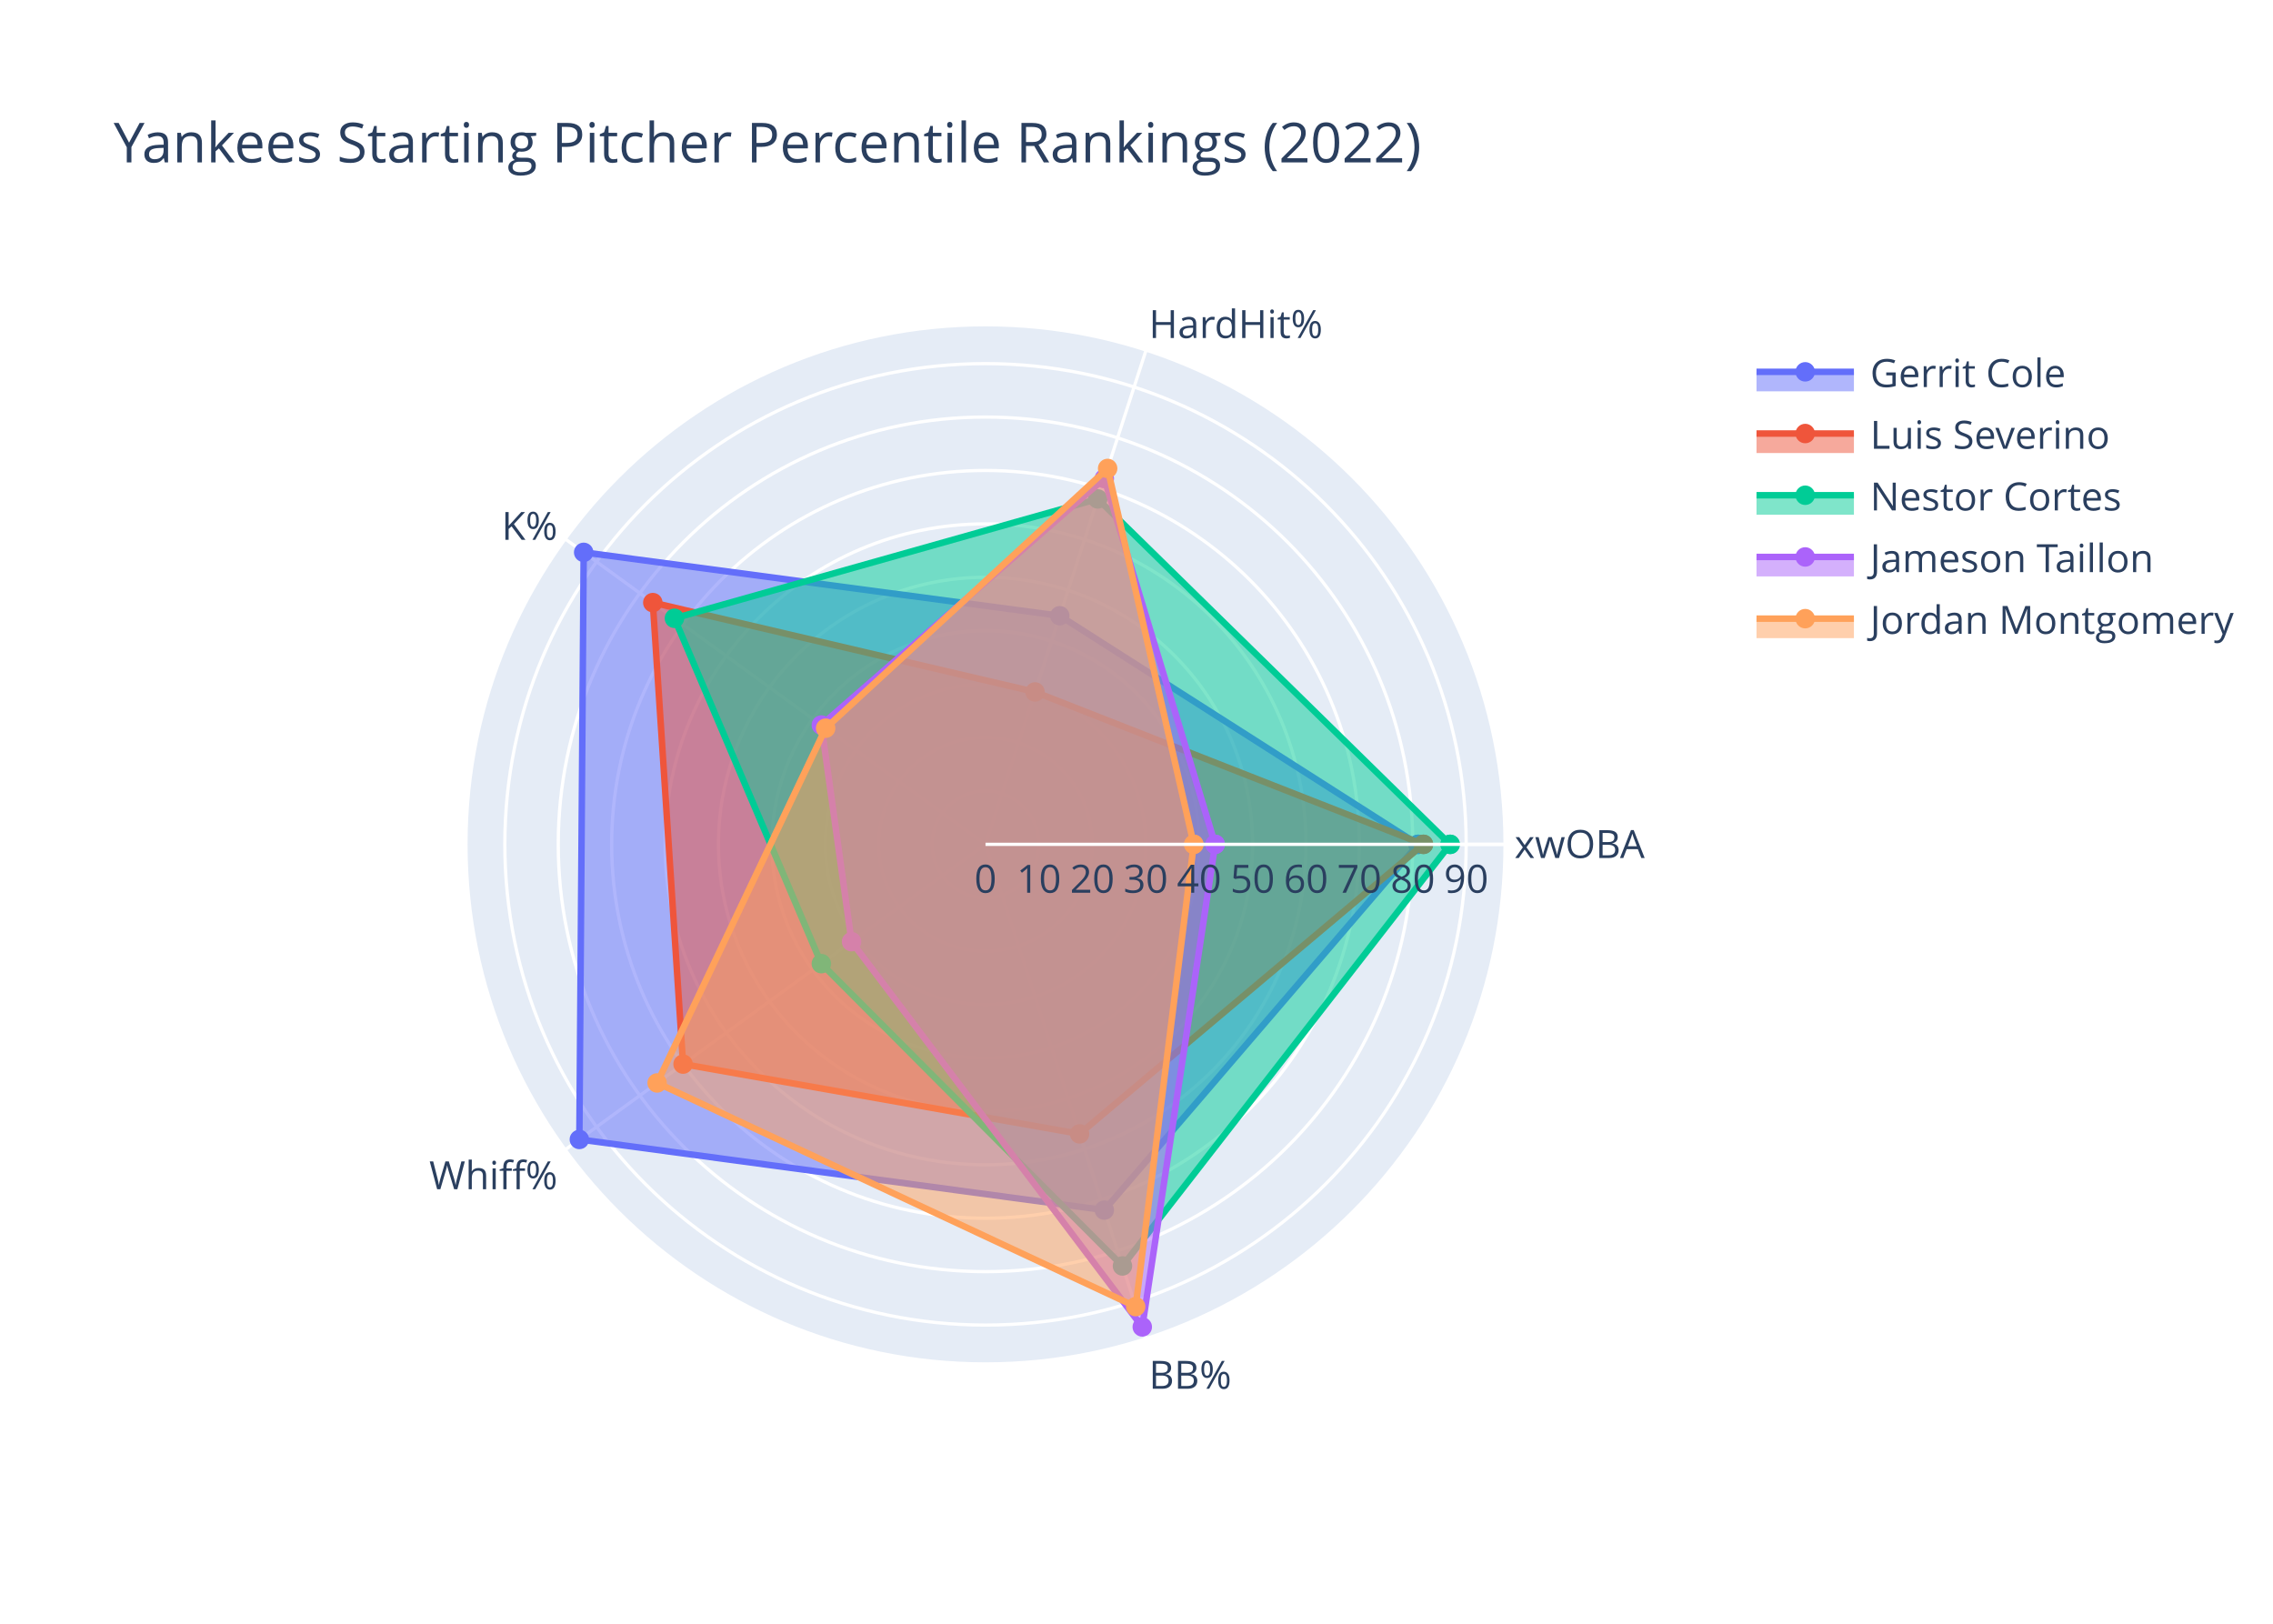
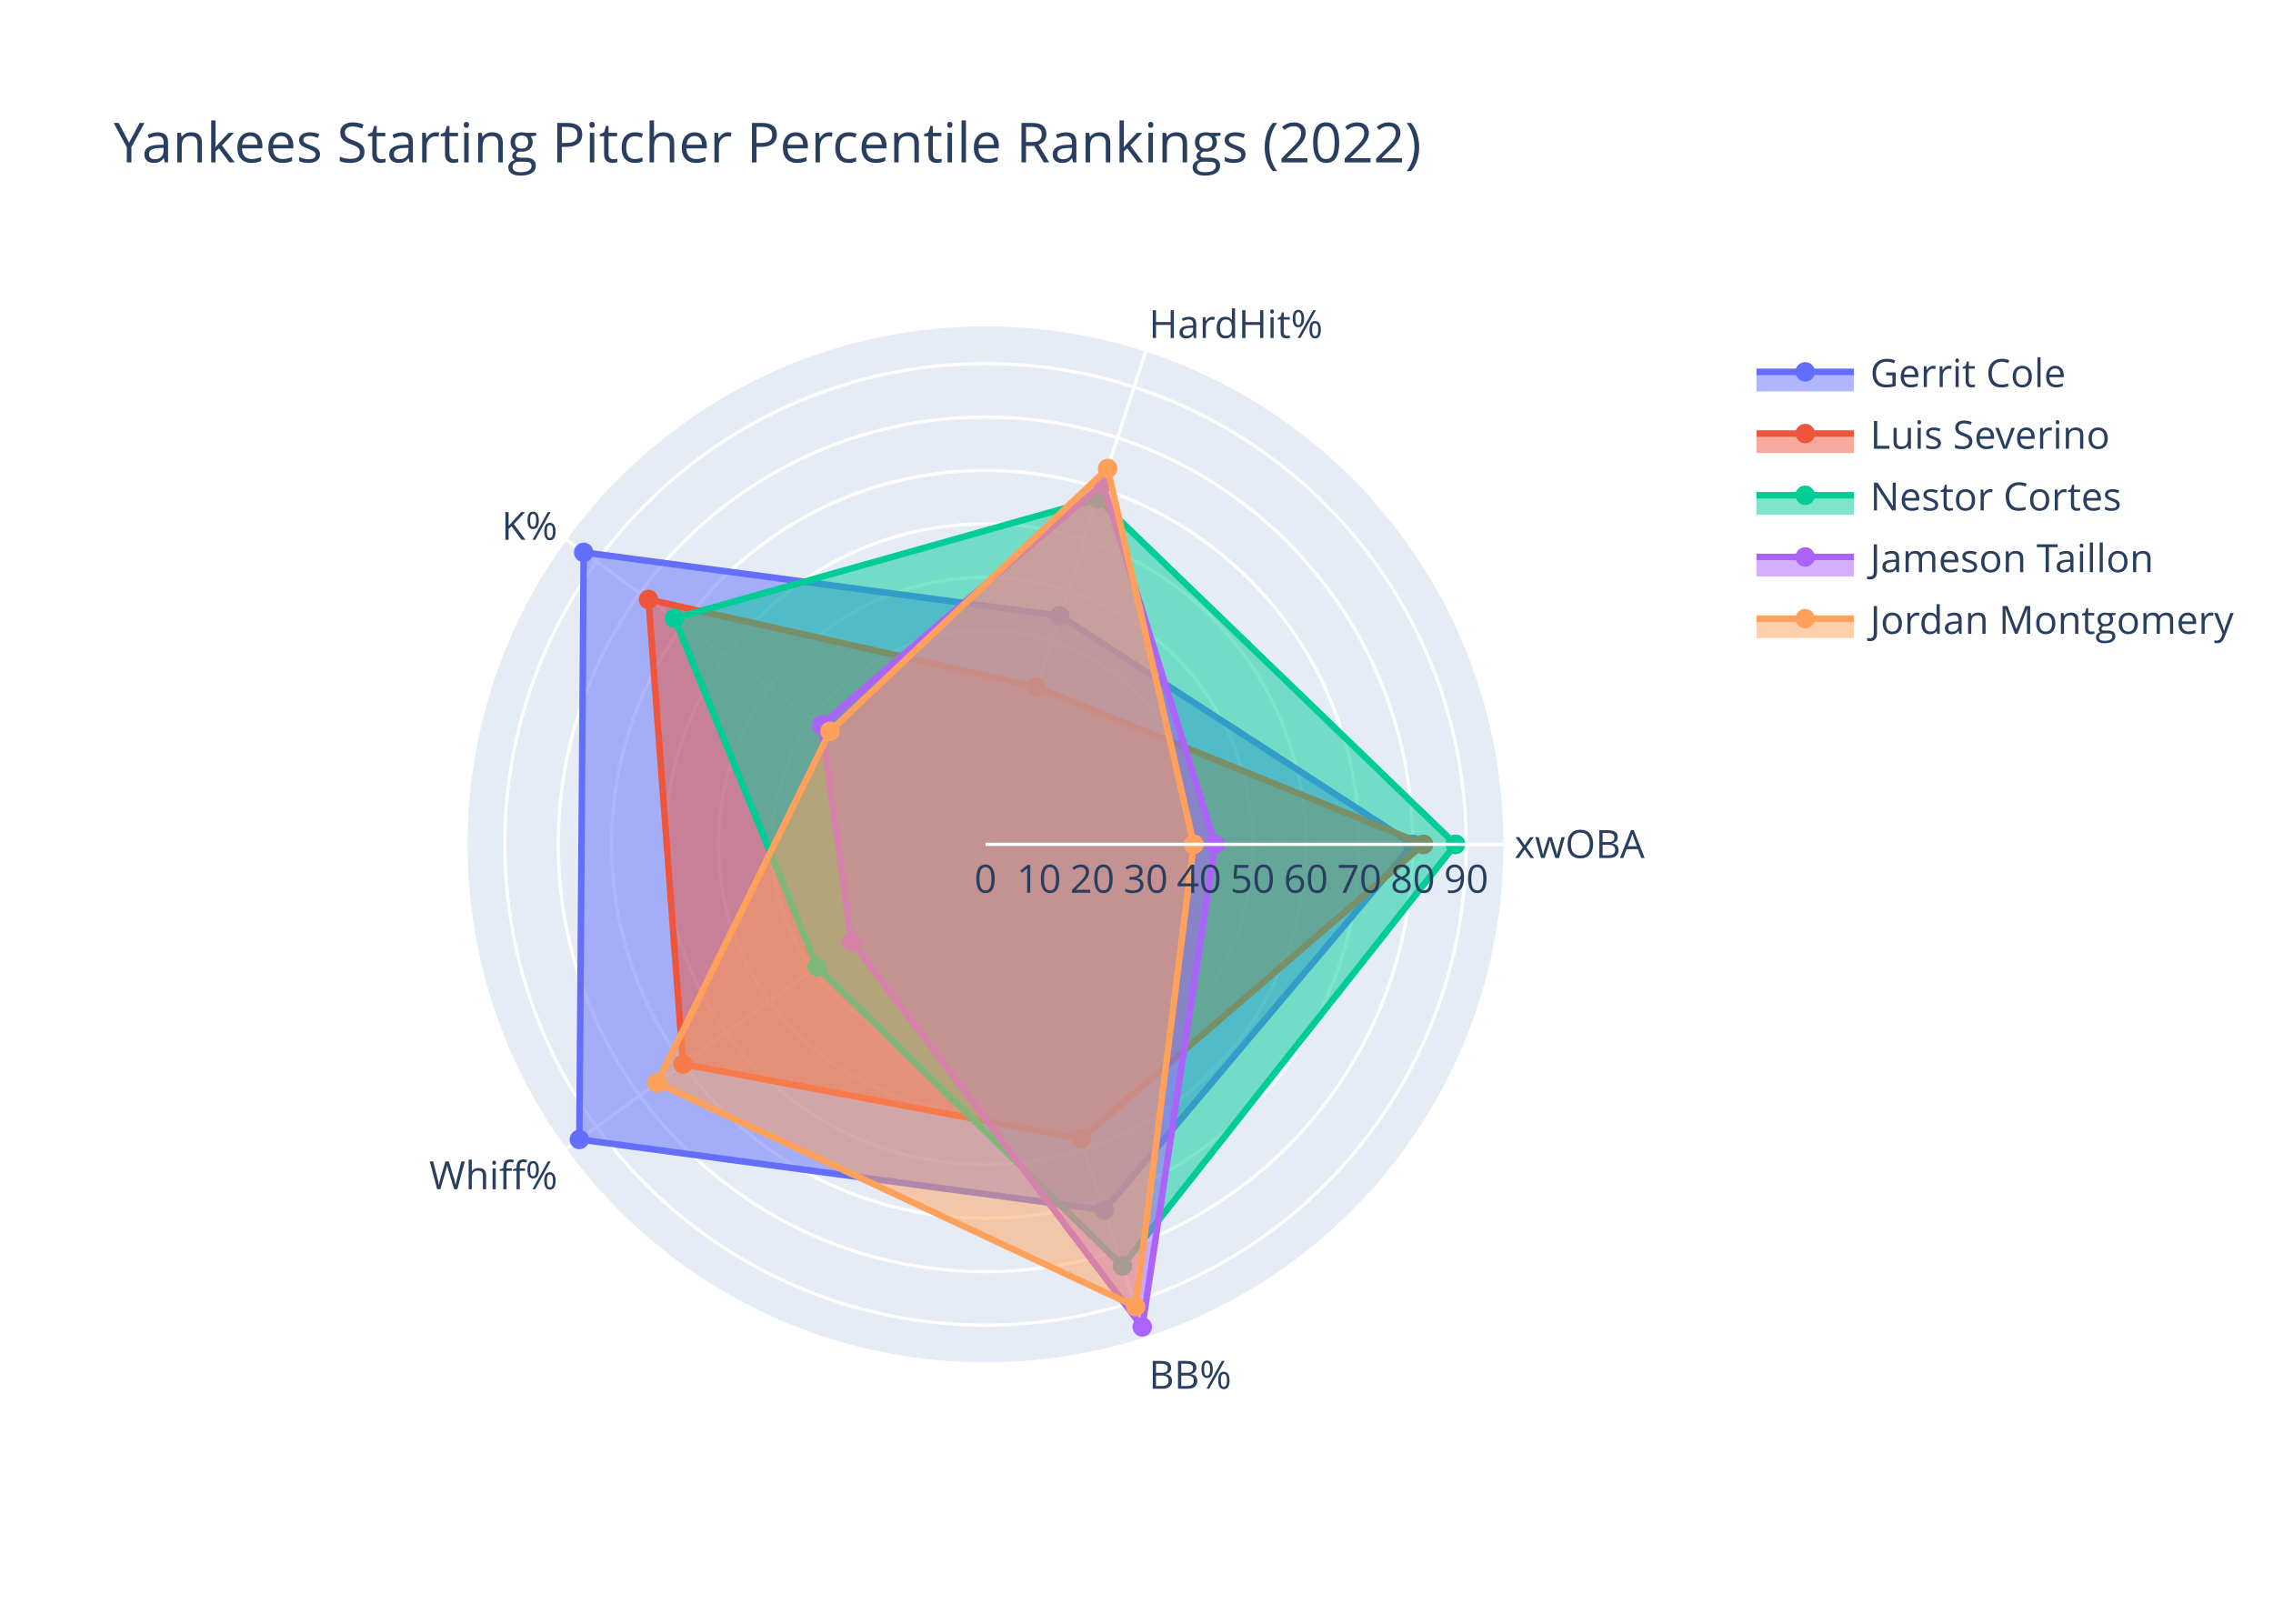
<svg xmlns="http://www.w3.org/2000/svg" class="main-svg" width="700" height="500" style="" viewBox="0 0 700 500">
  <rect x="0" y="0" width="700" height="500" style="fill: rgb(255, 255, 255); fill-opacity: 1;" />
-   <defs id="defs-74690b">
+   <defs id="defs-5c3a4b">
    <g class="clips">
-       <clipPath id="clip74690bpolar-for-traces">
+       <clipPath id="clip5c3a4bpolar-for-traces">
        <path d="M160,0A160,160 0,1,0 -160,-1.9594348786357652e-14A160,160 0,1,0 160,3.9188697572715304e-14Z" transform="translate(160,160)" />
      </clipPath>
    </g>
    <g class="gradients" />
    <g class="patterns" />
  </defs>
  <g class="bglayer" />
  <g class="layer-below">
    <g class="imagelayer" />
    <g class="shapelayer" />
  </g>
  <g class="cartesianlayer" />
  <g class="polarlayer">
    <g class="polar">
      <g class="polarsublayer draglayer" />
      <g class="polarsublayer plotbg">
        <path d="M160,0A160,160 0,1,0 -160,-1.9594348786357652e-14A160,160 0,1,0 160,3.9188697572715304e-14Z" transform="translate(303.5,260)" style="fill: rgb(229, 236, 246); fill-opacity: 1;" />
      </g>
      <g class="polarsublayer backplot">
        <g class="maplayer" />
      </g>
      <g class="polarsublayer angular-grid" style="fill: none;">
        <path class="angularaxisgrid" d="M303.5,260L463.5,260" style="stroke: rgb(255, 255, 255); stroke-opacity: 1; stroke-width: 1px;" />
        <path class="angularaxisgrid" d="M303.5,260L352.943,107.831" style="stroke: rgb(255, 255, 255); stroke-opacity: 1; stroke-width: 1px;" />
        <path class="angularaxisgrid" d="M303.5,260L174.057,165.954" style="stroke: rgb(255, 255, 255); stroke-opacity: 1; stroke-width: 1px;" />
        <path class="angularaxisgrid" d="M303.5,260L174.057,354.046" style="stroke: rgb(255, 255, 255); stroke-opacity: 1; stroke-width: 1px;" />
        <path class="angularaxisgrid" d="M303.5,260L352.943,412.169" style="stroke: rgb(255, 255, 255); stroke-opacity: 1; stroke-width: 1px;" />
      </g>
      <g class="polarsublayer radial-grid" transform="translate(303.5,260)" style="fill: none;">
        <path class="xgrid" d="M16.45,0A16.45,16.45 0,1,0 -16.45,-2.014543984597396e-15A16.45,16.45 0,1,0 16.45,4.029087969194792e-15Z" style="stroke: rgb(255, 255, 255); stroke-opacity: 1; stroke-width: 1px;" />
        <path class="xgrid" d="M32.89,0A32.89,32.89 0,1,0 -32.89,-4.0278633223956445e-15A32.89,32.89 0,1,0 32.89,8.055726644791289e-15Z" style="stroke: rgb(255, 255, 255); stroke-opacity: 1; stroke-width: 1px;" />
        <path class="xgrid" d="M49.34,0A49.34,49.34 0,1,0 -49.34,-6.042407306993041e-15A49.34,49.34 0,1,0 49.34,1.2084814613986083e-14Z" style="stroke: rgb(255, 255, 255); stroke-opacity: 1; stroke-width: 1px;" />
        <path class="xgrid" d="M65.79,0A65.79,65.79 0,1,0 -65.79,-8.056951291590437e-15A65.79,65.79 0,1,0 65.79,1.6113902583180875e-14Z" style="stroke: rgb(255, 255, 255); stroke-opacity: 1; stroke-width: 1px;" />
        <path class="xgrid" d="M82.24,0A82.24,82.24 0,1,0 -82.24,-1.0071495276187832e-14A82.24,82.24 0,1,0 82.24,2.0142990552375664e-14Z" style="stroke: rgb(255, 255, 255); stroke-opacity: 1; stroke-width: 1px;" />
        <path class="xgrid" d="M98.68,0A98.68,98.68 0,1,0 -98.68,-1.2084814613986083e-14A98.68,98.68 0,1,0 98.68,2.4169629227972165e-14Z" style="stroke: rgb(255, 255, 255); stroke-opacity: 1; stroke-width: 1px;" />
        <path class="xgrid" d="M115.13,0A115.13,115.13 0,1,0 -115.13,-1.4099358598583477e-14A115.13,115.13 0,1,0 115.13,2.8198717197166954e-14Z" style="stroke: rgb(255, 255, 255); stroke-opacity: 1; stroke-width: 1px;" />
        <path class="xgrid" d="M131.58,0A131.58,131.58 0,1,0 -131.58,-1.6113902583180875e-14A131.58,131.58 0,1,0 131.58,3.222780516636175e-14Z" style="stroke: rgb(255, 255, 255); stroke-opacity: 1; stroke-width: 1px;" />
        <path class="xgrid" d="M148.03,0A148.03,148.03 0,1,0 -148.03,-1.812844656777827e-14A148.03,148.03 0,1,0 148.03,3.625689313555654e-14Z" style="stroke: rgb(255, 255, 255); stroke-opacity: 1; stroke-width: 1px;" />
      </g>
      <g class="polarsublayer frontplot" transform="translate(143.5,100)">
        <g class="barlayer" />
        <g class="scatterlayer">
-           <g class="trace scatter trace515c1a" style="stroke-miterlimit: 2; opacity: 1;">
-             <g class="fills" clip-path="url(#clip74690bpolar-for-traces)">
-               <g>
-                 <path class="js-fill" d="M293.22,160L182.87,89.61L36.25,70.09L34.92,250.87L196.59,272.63L293.22,160Z" style="fill: rgb(99, 110, 250); fill-opacity: 0.5; stroke-width: 0;" />
-               </g>
-             </g>
-             <g class="errorbars" />
-             <g class="lines">
-               <path class="js-line" d="M293.22,160L182.87,89.61L36.25,70.09L34.92,250.87L196.59,272.63L293.22,160" clip-path="url(#clip74690bpolar-for-traces)" style="vector-effect: non-scaling-stroke; fill: none; stroke: rgb(99, 110, 250); stroke-opacity: 1; stroke-width: 2px; opacity: 1;" />
-             </g>
-             <g class="points">
-               <path class="point" transform="translate(293.22,160)" d="M3,0A3,3 0 1,1 0,-3A3,3 0 0,1 3,0Z" style="opacity: 1; stroke-width: 0px; fill: rgb(99, 110, 250); fill-opacity: 1;" />
+           <g class="trace scatter trace03558b" style="stroke-miterlimit: 2; opacity: 1;">
+             <g class="fills" clip-path="url(#clip5c3a4bpolar-for-traces)">
+               <g>
+                 <path class="js-fill" d="M291.58,160L182.87,89.61L36.25,70.09L34.92,250.87L196.59,272.63L291.58,160Z" style="fill: rgb(99, 110, 250); fill-opacity: 0.5; stroke-width: 0;" />
+               </g>
+             </g>
+             <g class="errorbars" />
+             <g class="lines">
+               <path class="js-line" d="M291.58,160L182.87,89.61L36.25,70.09L34.92,250.87L196.59,272.63L291.58,160" clip-path="url(#clip5c3a4bpolar-for-traces)" style="vector-effect: non-scaling-stroke; fill: none; stroke: rgb(99, 110, 250); stroke-opacity: 1; stroke-width: 2px; opacity: 1;" />
+             </g>
+             <g class="points">
+               <path class="point" transform="translate(291.58,160)" d="M3,0A3,3 0 1,1 0,-3A3,3 0 0,1 3,0Z" style="opacity: 1; stroke-width: 0px; fill: rgb(99, 110, 250); fill-opacity: 1;" />
              <path class="point" transform="translate(182.87,89.61)" d="M3,0A3,3 0 1,1 0,-3A3,3 0 0,1 3,0Z" style="opacity: 1; stroke-width: 0px; fill: rgb(99, 110, 250); fill-opacity: 1;" />
              <path class="point" transform="translate(36.25,70.09)" d="M3,0A3,3 0 1,1 0,-3A3,3 0 0,1 3,0Z" style="opacity: 1; stroke-width: 0px; fill: rgb(99, 110, 250); fill-opacity: 1;" />
              <path class="point" transform="translate(34.92,250.87)" d="M3,0A3,3 0 1,1 0,-3A3,3 0 0,1 3,0Z" style="opacity: 1; stroke-width: 0px; fill: rgb(99, 110, 250); fill-opacity: 1;" />
              <path class="point" transform="translate(196.59,272.63)" d="M3,0A3,3 0 1,1 0,-3A3,3 0 0,1 3,0Z" style="opacity: 1; stroke-width: 0px; fill: rgb(99, 110, 250); fill-opacity: 1;" />
-               <path class="point" transform="translate(293.22,160)" d="M3,0A3,3 0 1,1 0,-3A3,3 0 0,1 3,0Z" style="opacity: 1; stroke-width: 0px; fill: rgb(99, 110, 250); fill-opacity: 1;" />
-             </g>
-             <g class="text" />
-           </g>
-           <g class="trace scatter trace589cb1" style="stroke-miterlimit: 2; opacity: 1;">
-             <g class="fills" clip-path="url(#clip74690bpolar-for-traces)">
-               <g>
-                 <path class="js-fill" d="M294.87,160L175.25,113.07L57.54,85.56L66.86,227.67L188.97,249.16L294.87,160Z" style="fill: rgb(239, 85, 59); fill-opacity: 0.5; stroke-width: 0;" />
-               </g>
-             </g>
-             <g class="errorbars" />
-             <g class="lines">
-               <path class="js-line" d="M294.87,160L175.25,113.07L57.54,85.56L66.86,227.67L188.97,249.16L294.87,160" clip-path="url(#clip74690bpolar-for-traces)" style="vector-effect: non-scaling-stroke; fill: none; stroke: rgb(239, 85, 59); stroke-opacity: 1; stroke-width: 2px; opacity: 1;" />
+               <path class="point" transform="translate(291.58,160)" d="M3,0A3,3 0 1,1 0,-3A3,3 0 0,1 3,0Z" style="opacity: 1; stroke-width: 0px; fill: rgb(99, 110, 250); fill-opacity: 1;" />
+             </g>
+             <g class="text" />
+           </g>
+           <g class="trace scatter traceaef53c" style="stroke-miterlimit: 2; opacity: 1;">
+             <g class="fills" clip-path="url(#clip5c3a4bpolar-for-traces)">
+               <g>
+                 <path class="js-fill" d="M294.87,160L175.76,111.51L56.21,84.59L66.86,227.67L189.48,250.73L294.87,160Z" style="fill: rgb(239, 85, 59); fill-opacity: 0.5; stroke-width: 0;" />
+               </g>
+             </g>
+             <g class="errorbars" />
+             <g class="lines">
+               <path class="js-line" d="M294.87,160L175.76,111.51L56.21,84.59L66.86,227.67L189.48,250.73L294.87,160" clip-path="url(#clip5c3a4bpolar-for-traces)" style="vector-effect: non-scaling-stroke; fill: none; stroke: rgb(239, 85, 59); stroke-opacity: 1; stroke-width: 2px; opacity: 1;" />
            </g>
            <g class="points">
              <path class="point" transform="translate(294.87,160)" d="M3,0A3,3 0 1,1 0,-3A3,3 0 0,1 3,0Z" style="opacity: 1; stroke-width: 0px; fill: rgb(239, 85, 59); fill-opacity: 1;" />
-               <path class="point" transform="translate(175.25,113.07)" d="M3,0A3,3 0 1,1 0,-3A3,3 0 0,1 3,0Z" style="opacity: 1; stroke-width: 0px; fill: rgb(239, 85, 59); fill-opacity: 1;" />
-               <path class="point" transform="translate(57.54,85.56)" d="M3,0A3,3 0 1,1 0,-3A3,3 0 0,1 3,0Z" style="opacity: 1; stroke-width: 0px; fill: rgb(239, 85, 59); fill-opacity: 1;" />
+               <path class="point" transform="translate(175.76,111.51)" d="M3,0A3,3 0 1,1 0,-3A3,3 0 0,1 3,0Z" style="opacity: 1; stroke-width: 0px; fill: rgb(239, 85, 59); fill-opacity: 1;" />
+               <path class="point" transform="translate(56.21,84.59)" d="M3,0A3,3 0 1,1 0,-3A3,3 0 0,1 3,0Z" style="opacity: 1; stroke-width: 0px; fill: rgb(239, 85, 59); fill-opacity: 1;" />
              <path class="point" transform="translate(66.86,227.67)" d="M3,0A3,3 0 1,1 0,-3A3,3 0 0,1 3,0Z" style="opacity: 1; stroke-width: 0px; fill: rgb(239, 85, 59); fill-opacity: 1;" />
-               <path class="point" transform="translate(188.97,249.16)" d="M3,0A3,3 0 1,1 0,-3A3,3 0 0,1 3,0Z" style="opacity: 1; stroke-width: 0px; fill: rgb(239, 85, 59); fill-opacity: 1;" />
+               <path class="point" transform="translate(189.48,250.73)" d="M3,0A3,3 0 1,1 0,-3A3,3 0 0,1 3,0Z" style="opacity: 1; stroke-width: 0px; fill: rgb(239, 85, 59); fill-opacity: 1;" />
              <path class="point" transform="translate(294.87,160)" d="M3,0A3,3 0 1,1 0,-3A3,3 0 0,1 3,0Z" style="opacity: 1; stroke-width: 0px; fill: rgb(239, 85, 59); fill-opacity: 1;" />
            </g>
            <g class="text" />
          </g>
-           <g class="trace scatter traced7c1a9" style="stroke-miterlimit: 2; opacity: 1;">
-             <g class="fills" clip-path="url(#clip74690bpolar-for-traces)">
-               <g>
-                 <path class="js-fill" d="M303.09,160L194.56,53.63L64.2,90.39L109.44,196.74L202.18,289.83L303.09,160Z" style="fill: rgb(0, 204, 150); fill-opacity: 0.5; stroke-width: 0;" />
-               </g>
-             </g>
-             <g class="errorbars" />
-             <g class="lines">
-               <path class="js-line" d="M303.09,160L194.56,53.63L64.2,90.39L109.44,196.74L202.18,289.83L303.09,160" clip-path="url(#clip74690bpolar-for-traces)" style="vector-effect: non-scaling-stroke; fill: none; stroke: rgb(0, 204, 150); stroke-opacity: 1; stroke-width: 2px; opacity: 1;" />
-             </g>
-             <g class="points">
-               <path class="point" transform="translate(303.09,160)" d="M3,0A3,3 0 1,1 0,-3A3,3 0 0,1 3,0Z" style="opacity: 1; stroke-width: 0px; fill: rgb(0, 204, 150); fill-opacity: 1;" />
+           <g class="trace scatter tracec8c42b" style="stroke-miterlimit: 2; opacity: 1;">
+             <g class="fills" clip-path="url(#clip5c3a4bpolar-for-traces)">
+               <g>
+                 <path class="js-fill" d="M304.74,160L194.56,53.63L64.2,90.39L108.11,197.7L202.18,289.83L304.74,160Z" style="fill: rgb(0, 204, 150); fill-opacity: 0.5; stroke-width: 0;" />
+               </g>
+             </g>
+             <g class="errorbars" />
+             <g class="lines">
+               <path class="js-line" d="M304.74,160L194.56,53.63L64.2,90.39L108.11,197.7L202.18,289.83L304.74,160" clip-path="url(#clip5c3a4bpolar-for-traces)" style="vector-effect: non-scaling-stroke; fill: none; stroke: rgb(0, 204, 150); stroke-opacity: 1; stroke-width: 2px; opacity: 1;" />
+             </g>
+             <g class="points">
+               <path class="point" transform="translate(304.74,160)" d="M3,0A3,3 0 1,1 0,-3A3,3 0 0,1 3,0Z" style="opacity: 1; stroke-width: 0px; fill: rgb(0, 204, 150); fill-opacity: 1;" />
              <path class="point" transform="translate(194.56,53.63)" d="M3,0A3,3 0 1,1 0,-3A3,3 0 0,1 3,0Z" style="opacity: 1; stroke-width: 0px; fill: rgb(0, 204, 150); fill-opacity: 1;" />
              <path class="point" transform="translate(64.2,90.39)" d="M3,0A3,3 0 1,1 0,-3A3,3 0 0,1 3,0Z" style="opacity: 1; stroke-width: 0px; fill: rgb(0, 204, 150); fill-opacity: 1;" />
-               <path class="point" transform="translate(109.44,196.74)" d="M3,0A3,3 0 1,1 0,-3A3,3 0 0,1 3,0Z" style="opacity: 1; stroke-width: 0px; fill: rgb(0, 204, 150); fill-opacity: 1;" />
+               <path class="point" transform="translate(108.11,197.7)" d="M3,0A3,3 0 1,1 0,-3A3,3 0 0,1 3,0Z" style="opacity: 1; stroke-width: 0px; fill: rgb(0, 204, 150); fill-opacity: 1;" />
              <path class="point" transform="translate(202.18,289.83)" d="M3,0A3,3 0 1,1 0,-3A3,3 0 0,1 3,0Z" style="opacity: 1; stroke-width: 0px; fill: rgb(0, 204, 150); fill-opacity: 1;" />
-               <path class="point" transform="translate(303.09,160)" d="M3,0A3,3 0 1,1 0,-3A3,3 0 0,1 3,0Z" style="opacity: 1; stroke-width: 0px; fill: rgb(0, 204, 150); fill-opacity: 1;" />
-             </g>
-             <g class="text" />
-           </g>
-           <g class="trace scatter tracee2a5da" style="stroke-miterlimit: 2; opacity: 1;">
-             <g class="fills" clip-path="url(#clip74690bpolar-for-traces)">
-               <g>
-                 <path class="js-fill" d="M230.72,160L196.59,47.37L109.44,123.26L118.75,189.97L208.28,308.6L230.72,160Z" style="fill: rgb(171, 99, 250); fill-opacity: 0.5; stroke-width: 0;" />
-               </g>
-             </g>
-             <g class="errorbars" />
-             <g class="lines">
-               <path class="js-line" d="M230.72,160L196.59,47.37L109.44,123.26L118.75,189.97L208.28,308.6L230.72,160" clip-path="url(#clip74690bpolar-for-traces)" style="vector-effect: non-scaling-stroke; fill: none; stroke: rgb(171, 99, 250); stroke-opacity: 1; stroke-width: 2px; opacity: 1;" />
+               <path class="point" transform="translate(304.74,160)" d="M3,0A3,3 0 1,1 0,-3A3,3 0 0,1 3,0Z" style="opacity: 1; stroke-width: 0px; fill: rgb(0, 204, 150); fill-opacity: 1;" />
+             </g>
+             <g class="text" />
+           </g>
+           <g class="trace scatter trace10b573" style="stroke-miterlimit: 2; opacity: 1;">
+             <g class="fills" clip-path="url(#clip5c3a4bpolar-for-traces)">
+               <g>
+                 <path class="js-fill" d="M230.72,160L196.09,48.94L109.44,123.26L118.75,189.97L208.28,308.6L230.72,160Z" style="fill: rgb(171, 99, 250); fill-opacity: 0.5; stroke-width: 0;" />
+               </g>
+             </g>
+             <g class="errorbars" />
+             <g class="lines">
+               <path class="js-line" d="M230.72,160L196.09,48.94L109.44,123.26L118.75,189.97L208.28,308.6L230.72,160" clip-path="url(#clip5c3a4bpolar-for-traces)" style="vector-effect: non-scaling-stroke; fill: none; stroke: rgb(171, 99, 250); stroke-opacity: 1; stroke-width: 2px; opacity: 1;" />
            </g>
            <g class="points">
              <path class="point" transform="translate(230.72,160)" d="M3,0A3,3 0 1,1 0,-3A3,3 0 0,1 3,0Z" style="opacity: 1; stroke-width: 0px; fill: rgb(171, 99, 250); fill-opacity: 1;" />
-               <path class="point" transform="translate(196.59,47.37)" d="M3,0A3,3 0 1,1 0,-3A3,3 0 0,1 3,0Z" style="opacity: 1; stroke-width: 0px; fill: rgb(171, 99, 250); fill-opacity: 1;" />
+               <path class="point" transform="translate(196.09,48.94)" d="M3,0A3,3 0 1,1 0,-3A3,3 0 0,1 3,0Z" style="opacity: 1; stroke-width: 0px; fill: rgb(171, 99, 250); fill-opacity: 1;" />
              <path class="point" transform="translate(109.44,123.26)" d="M3,0A3,3 0 1,1 0,-3A3,3 0 0,1 3,0Z" style="opacity: 1; stroke-width: 0px; fill: rgb(171, 99, 250); fill-opacity: 1;" />
              <path class="point" transform="translate(118.75,189.97)" d="M3,0A3,3 0 1,1 0,-3A3,3 0 0,1 3,0Z" style="opacity: 1; stroke-width: 0px; fill: rgb(171, 99, 250); fill-opacity: 1;" />
              <path class="point" transform="translate(208.28,308.6)" d="M3,0A3,3 0 1,1 0,-3A3,3 0 0,1 3,0Z" style="opacity: 1; stroke-width: 0px; fill: rgb(171, 99, 250); fill-opacity: 1;" />
              <path class="point" transform="translate(230.72,160)" d="M3,0A3,3 0 1,1 0,-3A3,3 0 0,1 3,0Z" style="opacity: 1; stroke-width: 0px; fill: rgb(171, 99, 250); fill-opacity: 1;" />
            </g>
            <g class="text" />
          </g>
-           <g class="trace scatter trace650d9a" style="stroke-miterlimit: 2; opacity: 1;">
-             <g class="fills" clip-path="url(#clip74690bpolar-for-traces)">
-               <g>
-                 <path class="js-fill" d="M224.14,160L197.61,44.25L110.77,124.23L58.87,233.47L206.25,302.35L224.14,160Z" style="fill: rgb(255, 161, 90); fill-opacity: 0.5; stroke-width: 0;" />
-               </g>
-             </g>
-             <g class="errorbars" />
-             <g class="lines">
-               <path class="js-line" d="M224.14,160L197.61,44.25L110.77,124.23L58.87,233.47L206.25,302.35L224.14,160" clip-path="url(#clip74690bpolar-for-traces)" style="vector-effect: non-scaling-stroke; fill: none; stroke: rgb(255, 161, 90); stroke-opacity: 1; stroke-width: 2px; opacity: 1;" />
+           <g class="trace scatter trace38981d" style="stroke-miterlimit: 2; opacity: 1;">
+             <g class="fills" clip-path="url(#clip5c3a4bpolar-for-traces)">
+               <g>
+                 <path class="js-fill" d="M224.14,160L197.61,44.25L112.1,125.2L58.87,233.47L206.25,302.35L224.14,160Z" style="fill: rgb(255, 161, 90); fill-opacity: 0.5; stroke-width: 0;" />
+               </g>
+             </g>
+             <g class="errorbars" />
+             <g class="lines">
+               <path class="js-line" d="M224.14,160L197.61,44.25L112.1,125.2L58.87,233.47L206.25,302.35L224.14,160" clip-path="url(#clip5c3a4bpolar-for-traces)" style="vector-effect: non-scaling-stroke; fill: none; stroke: rgb(255, 161, 90); stroke-opacity: 1; stroke-width: 2px; opacity: 1;" />
            </g>
            <g class="points">
              <path class="point" transform="translate(224.14,160)" d="M3,0A3,3 0 1,1 0,-3A3,3 0 0,1 3,0Z" style="opacity: 1; stroke-width: 0px; fill: rgb(255, 161, 90); fill-opacity: 1;" />
              <path class="point" transform="translate(197.61,44.25)" d="M3,0A3,3 0 1,1 0,-3A3,3 0 0,1 3,0Z" style="opacity: 1; stroke-width: 0px; fill: rgb(255, 161, 90); fill-opacity: 1;" />
-               <path class="point" transform="translate(110.77,124.23)" d="M3,0A3,3 0 1,1 0,-3A3,3 0 0,1 3,0Z" style="opacity: 1; stroke-width: 0px; fill: rgb(255, 161, 90); fill-opacity: 1;" />
+               <path class="point" transform="translate(112.1,125.2)" d="M3,0A3,3 0 1,1 0,-3A3,3 0 0,1 3,0Z" style="opacity: 1; stroke-width: 0px; fill: rgb(255, 161, 90); fill-opacity: 1;" />
              <path class="point" transform="translate(58.87,233.47)" d="M3,0A3,3 0 1,1 0,-3A3,3 0 0,1 3,0Z" style="opacity: 1; stroke-width: 0px; fill: rgb(255, 161, 90); fill-opacity: 1;" />
              <path class="point" transform="translate(206.25,302.35)" d="M3,0A3,3 0 1,1 0,-3A3,3 0 0,1 3,0Z" style="opacity: 1; stroke-width: 0px; fill: rgb(255, 161, 90); fill-opacity: 1;" />
              <path class="point" transform="translate(224.14,160)" d="M3,0A3,3 0 1,1 0,-3A3,3 0 0,1 3,0Z" style="opacity: 1; stroke-width: 0px; fill: rgb(255, 161, 90); fill-opacity: 1;" />
            </g>
            <g class="text" />
          </g>
        </g>
      </g>
      <g class="polarsublayer angular-line">
        <path d="M160,0A160,160 0,1,0 -160,-1.9594348786357652e-14A160,160 0,1,0 160,3.9188697572715304e-14Z" transform="translate(303.5,260)" stroke-width="1" style="fill: none; stroke: rgb(255, 255, 255); stroke-opacity: 1;" />
      </g>
      <g class="polarsublayer radial-line">
        <line x1="0" y1="0" x2="160" y2="0" transform="translate(303.5,260)" stroke-width="1" style="fill: none; stroke: rgb(255, 255, 255); stroke-opacity: 1;" />
      </g>
      <g class="polarsublayer angular-axis">
        <g class="angularaxistick">
          <text text-anchor="start" x="2.9" y="4.2" transform="translate(463.5,260)" style="font-family: 'Open Sans', verdana, arial, sans-serif; font-size: 12px; fill: rgb(42, 63, 95); fill-opacity: 1; white-space: pre; opacity: 1;">xwOBA</text>
        </g>
        <g class="angularaxistick">
          <text text-anchor="start" x="0.896" y="-3.743" transform="translate(352.9427,107.831)" style="font-family: 'Open Sans', verdana, arial, sans-serif; font-size: 12px; fill: rgb(42, 63, 95); fill-opacity: 1; white-space: pre; opacity: 1;">HardHit%</text>
        </g>
        <g class="angularaxistick">
          <text text-anchor="end" x="-2.346" y="0.283" transform="translate(174.0573,165.9544)" style="font-family: 'Open Sans', verdana, arial, sans-serif; font-size: 12px; fill: rgb(42, 63, 95); fill-opacity: 1; white-space: pre; opacity: 1;">K%</text>
        </g>
        <g class="angularaxistick">
          <text text-anchor="end" x="-2.346" y="12.156" transform="translate(174.0573,354.0456)" style="font-family: 'Open Sans', verdana, arial, sans-serif; font-size: 12px; fill: rgb(42, 63, 95); fill-opacity: 1; white-space: pre; opacity: 1;">Whiff%</text>
        </g>
        <g class="angularaxistick">
          <text text-anchor="start" x="0.896" y="15.469" transform="translate(352.9427,412.169)" style="font-family: 'Open Sans', verdana, arial, sans-serif; font-size: 12px; fill: rgb(42, 63, 95); fill-opacity: 1; white-space: pre; opacity: 1;">BB%</text>
        </g>
      </g>
      <g class="polarsublayer radial-axis" transform="translate(303.5,260)">
        <g class="xtick">
          <text text-anchor="middle" x="0" y="14.9" transform="" style="font-family: 'Open Sans', verdana, arial, sans-serif; font-size: 12px; fill: rgb(42, 63, 95); fill-opacity: 1; white-space: pre; opacity: 1;">0</text>
        </g>
        <g class="xtick">
          <text text-anchor="middle" x="0" y="14.9" transform="translate(16.45,0)" style="font-family: 'Open Sans', verdana, arial, sans-serif; font-size: 12px; fill: rgb(42, 63, 95); fill-opacity: 1; white-space: pre; opacity: 1;">10</text>
        </g>
        <g class="xtick">
          <text text-anchor="middle" x="0" y="14.9" transform="translate(32.89,0)" style="font-family: 'Open Sans', verdana, arial, sans-serif; font-size: 12px; fill: rgb(42, 63, 95); fill-opacity: 1; white-space: pre; opacity: 1;">20</text>
        </g>
        <g class="xtick">
          <text text-anchor="middle" x="0" y="14.9" transform="translate(49.34,0)" style="font-family: 'Open Sans', verdana, arial, sans-serif; font-size: 12px; fill: rgb(42, 63, 95); fill-opacity: 1; white-space: pre; opacity: 1;">30</text>
        </g>
        <g class="xtick">
          <text text-anchor="middle" x="0" y="14.9" transform="translate(65.79,0)" style="font-family: 'Open Sans', verdana, arial, sans-serif; font-size: 12px; fill: rgb(42, 63, 95); fill-opacity: 1; white-space: pre; opacity: 1;">40</text>
        </g>
        <g class="xtick">
          <text text-anchor="middle" x="0" y="14.9" transform="translate(82.24,0)" style="font-family: 'Open Sans', verdana, arial, sans-serif; font-size: 12px; fill: rgb(42, 63, 95); fill-opacity: 1; white-space: pre; opacity: 1;">50</text>
        </g>
        <g class="xtick">
          <text text-anchor="middle" x="0" y="14.9" transform="translate(98.68,0)" style="font-family: 'Open Sans', verdana, arial, sans-serif; font-size: 12px; fill: rgb(42, 63, 95); fill-opacity: 1; white-space: pre; opacity: 1;">60</text>
        </g>
        <g class="xtick">
          <text text-anchor="middle" x="0" y="14.9" transform="translate(115.13,0)" style="font-family: 'Open Sans', verdana, arial, sans-serif; font-size: 12px; fill: rgb(42, 63, 95); fill-opacity: 1; white-space: pre; opacity: 1;">70</text>
        </g>
        <g class="xtick">
          <text text-anchor="middle" x="0" y="14.9" transform="translate(131.58,0)" style="font-family: 'Open Sans', verdana, arial, sans-serif; font-size: 12px; fill: rgb(42, 63, 95); fill-opacity: 1; white-space: pre; opacity: 1;">80</text>
        </g>
        <g class="xtick">
          <text text-anchor="middle" x="0" y="14.9" transform="translate(148.03,0)" style="font-family: 'Open Sans', verdana, arial, sans-serif; font-size: 12px; fill: rgb(42, 63, 95); fill-opacity: 1; white-space: pre; opacity: 1;">90</text>
        </g>
      </g>
    </g>
  </g>
  <g class="smithlayer" />
  <g class="ternarylayer" />
  <g class="geolayer" />
  <g class="funnelarealayer" />
  <g class="pielayer" />
  <g class="iciclelayer" />
  <g class="treemaplayer" />
  <g class="sunburstlayer" />
  <g class="glimages" />
-   <defs id="topdefs-74690b">
+   <defs id="topdefs-5c3a4b">
    <g class="clips" />
-     <clipPath id="legend74690b">
+     <clipPath id="legend5c3a4b">
      <rect width="152" height="105" x="0" y="0" />
    </clipPath>
  </defs>
  <g class="layer-above">
    <g class="imagelayer" />
    <g class="shapelayer" />
  </g>
  <g class="infolayer">
    <g class="legend" pointer-events="all" transform="translate(535.94,100)">
      <rect class="bg" shape-rendering="crispEdges" style="stroke: rgb(68, 68, 68); stroke-opacity: 1; fill: rgb(255, 255, 255); fill-opacity: 1; stroke-width: 0px;" width="152" height="105" x="0" y="0" />
-       <g class="scrollbox" transform="" clip-path="url(#legend74690b)">
+       <g class="scrollbox" transform="" clip-path="url(#legend5c3a4b)">
        <g class="groups">
          <g class="traces" transform="translate(0,14.5)" style="opacity: 1;">
            <text class="legendtext" text-anchor="start" x="40" y="4.68" style="font-family: 'Open Sans', verdana, arial, sans-serif; font-size: 12px; fill: rgb(42, 63, 95); fill-opacity: 1; white-space: pre;">Gerrit Cole</text>
            <g class="layers" style="opacity: 1;">
              <g class="legendfill">
                <path class="js-fill" d="M5,0h30v6h-30z" style="stroke-width: 0; fill: rgb(99, 110, 250); fill-opacity: 0.5;" />
              </g>
              <g class="legendlines">
                <path class="js-line" d="M5,0h30" style="fill: none; stroke: rgb(99, 110, 250); stroke-opacity: 1; stroke-width: 2px;" />
              </g>
              <g class="legendsymbols">
                <g class="legendpoints">
                  <path class="scatterpts" transform="translate(20,0)" d="M3,0A3,3 0 1,1 0,-3A3,3 0 0,1 3,0Z" style="opacity: 1; stroke-width: 0px; fill: rgb(99, 110, 250); fill-opacity: 1;" />
                </g>
              </g>
            </g>
            <rect class="legendtoggle" x="0" y="-9.5" width="146.719" height="19" style="fill: rgb(0, 0, 0); fill-opacity: 0;" />
          </g>
          <g class="traces" transform="translate(0,33.5)" style="opacity: 1;">
            <text class="legendtext" text-anchor="start" x="40" y="4.68" style="font-family: 'Open Sans', verdana, arial, sans-serif; font-size: 12px; fill: rgb(42, 63, 95); fill-opacity: 1; white-space: pre;">Luis Severino</text>
            <g class="layers" style="opacity: 1;">
              <g class="legendfill">
                <path class="js-fill" d="M5,0h30v6h-30z" style="stroke-width: 0; fill: rgb(239, 85, 59); fill-opacity: 0.5;" />
              </g>
              <g class="legendlines">
                <path class="js-line" d="M5,0h30" style="fill: none; stroke: rgb(239, 85, 59); stroke-opacity: 1; stroke-width: 2px;" />
              </g>
              <g class="legendsymbols">
                <g class="legendpoints">
                  <path class="scatterpts" transform="translate(20,0)" d="M3,0A3,3 0 1,1 0,-3A3,3 0 0,1 3,0Z" style="opacity: 1; stroke-width: 0px; fill: rgb(239, 85, 59); fill-opacity: 1;" />
                </g>
              </g>
            </g>
            <rect class="legendtoggle" x="0" y="-9.5" width="146.719" height="19" style="fill: rgb(0, 0, 0); fill-opacity: 0;" />
          </g>
          <g class="traces" transform="translate(0,52.5)" style="opacity: 1;">
            <text class="legendtext" text-anchor="start" x="40" y="4.68" style="font-family: 'Open Sans', verdana, arial, sans-serif; font-size: 12px; fill: rgb(42, 63, 95); fill-opacity: 1; white-space: pre;">Nestor Cortes</text>
            <g class="layers" style="opacity: 1;">
              <g class="legendfill">
                <path class="js-fill" d="M5,0h30v6h-30z" style="stroke-width: 0; fill: rgb(0, 204, 150); fill-opacity: 0.5;" />
              </g>
              <g class="legendlines">
                <path class="js-line" d="M5,0h30" style="fill: none; stroke: rgb(0, 204, 150); stroke-opacity: 1; stroke-width: 2px;" />
              </g>
              <g class="legendsymbols">
                <g class="legendpoints">
                  <path class="scatterpts" transform="translate(20,0)" d="M3,0A3,3 0 1,1 0,-3A3,3 0 0,1 3,0Z" style="opacity: 1; stroke-width: 0px; fill: rgb(0, 204, 150); fill-opacity: 1;" />
                </g>
              </g>
            </g>
            <rect class="legendtoggle" x="0" y="-9.5" width="146.719" height="19" style="fill: rgb(0, 0, 0); fill-opacity: 0;" />
          </g>
          <g class="traces" transform="translate(0,71.5)" style="opacity: 1;">
            <text class="legendtext" text-anchor="start" x="40" y="4.68" style="font-family: 'Open Sans', verdana, arial, sans-serif; font-size: 12px; fill: rgb(42, 63, 95); fill-opacity: 1; white-space: pre;">Jameson Taillon</text>
            <g class="layers" style="opacity: 1;">
              <g class="legendfill">
                <path class="js-fill" d="M5,0h30v6h-30z" style="stroke-width: 0; fill: rgb(171, 99, 250); fill-opacity: 0.5;" />
              </g>
              <g class="legendlines">
                <path class="js-line" d="M5,0h30" style="fill: none; stroke: rgb(171, 99, 250); stroke-opacity: 1; stroke-width: 2px;" />
              </g>
              <g class="legendsymbols">
                <g class="legendpoints">
                  <path class="scatterpts" transform="translate(20,0)" d="M3,0A3,3 0 1,1 0,-3A3,3 0 0,1 3,0Z" style="opacity: 1; stroke-width: 0px; fill: rgb(171, 99, 250); fill-opacity: 1;" />
                </g>
              </g>
            </g>
            <rect class="legendtoggle" x="0" y="-9.5" width="146.719" height="19" style="fill: rgb(0, 0, 0); fill-opacity: 0;" />
          </g>
          <g class="traces" transform="translate(0,90.5)" style="opacity: 1;">
            <text class="legendtext" text-anchor="start" x="40" y="4.68" style="font-family: 'Open Sans', verdana, arial, sans-serif; font-size: 12px; fill: rgb(42, 63, 95); fill-opacity: 1; white-space: pre;">Jordan Montgomery</text>
            <g class="layers" style="opacity: 1;">
              <g class="legendfill">
                <path class="js-fill" d="M5,0h30v6h-30z" style="stroke-width: 0; fill: rgb(255, 161, 90); fill-opacity: 0.5;" />
              </g>
              <g class="legendlines">
                <path class="js-line" d="M5,0h30" style="fill: none; stroke: rgb(255, 161, 90); stroke-opacity: 1; stroke-width: 2px;" />
              </g>
              <g class="legendsymbols">
                <g class="legendpoints">
                  <path class="scatterpts" transform="translate(20,0)" d="M3,0A3,3 0 1,1 0,-3A3,3 0 0,1 3,0Z" style="opacity: 1; stroke-width: 0px; fill: rgb(255, 161, 90); fill-opacity: 1;" />
                </g>
              </g>
            </g>
            <rect class="legendtoggle" x="0" y="-9.5" width="146.719" height="19" style="fill: rgb(0, 0, 0); fill-opacity: 0;" />
          </g>
        </g>
      </g>
      <rect class="scrollbar" rx="20" ry="3" width="0" height="0" style="fill: rgb(128, 139, 164); fill-opacity: 1;" x="0" y="0" />
    </g>
    <g class="g-gtitle">
      <text class="gtitle" x="35" y="50" text-anchor="start" dy="0em" style="font-family: 'Open Sans', verdana, arial, sans-serif; font-size: 17px; fill: rgb(42, 63, 95); opacity: 1; font-weight: normal; white-space: pre;">Yankees Starting Pitcher Percentile Rankings (2022)</text>
    </g>
    <g class="g-polartitle" />
  </g>
</svg>
